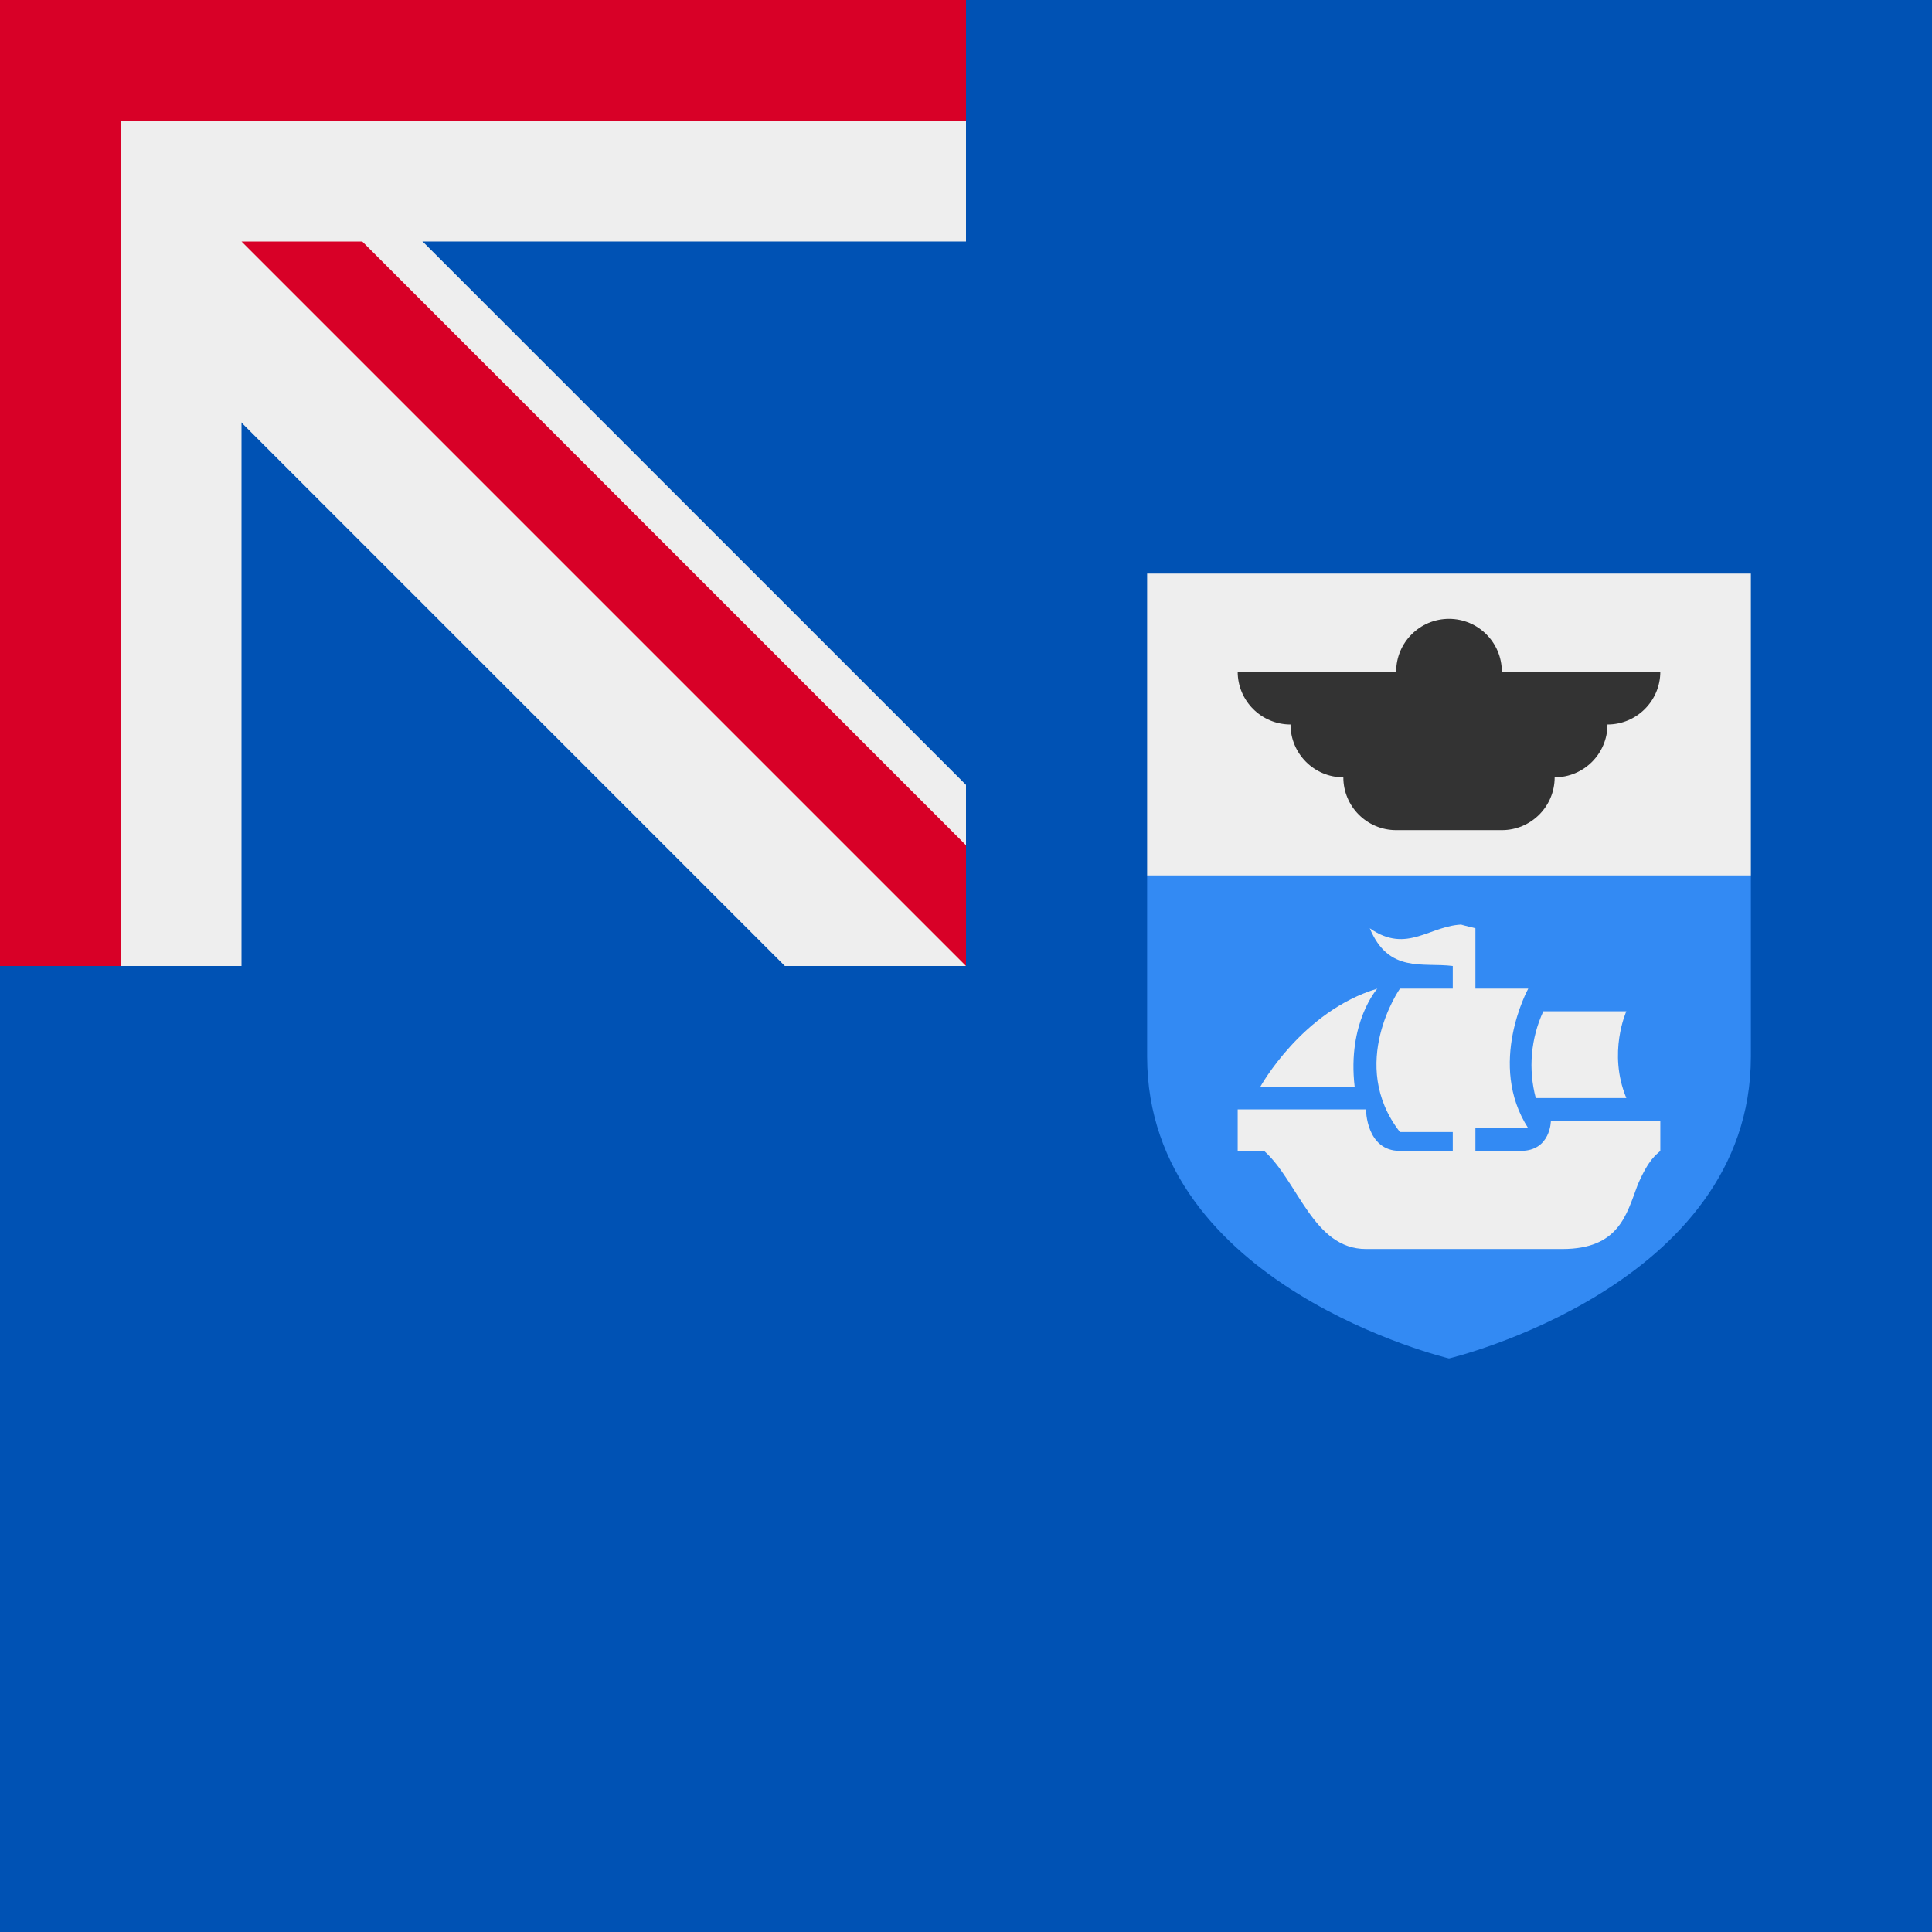
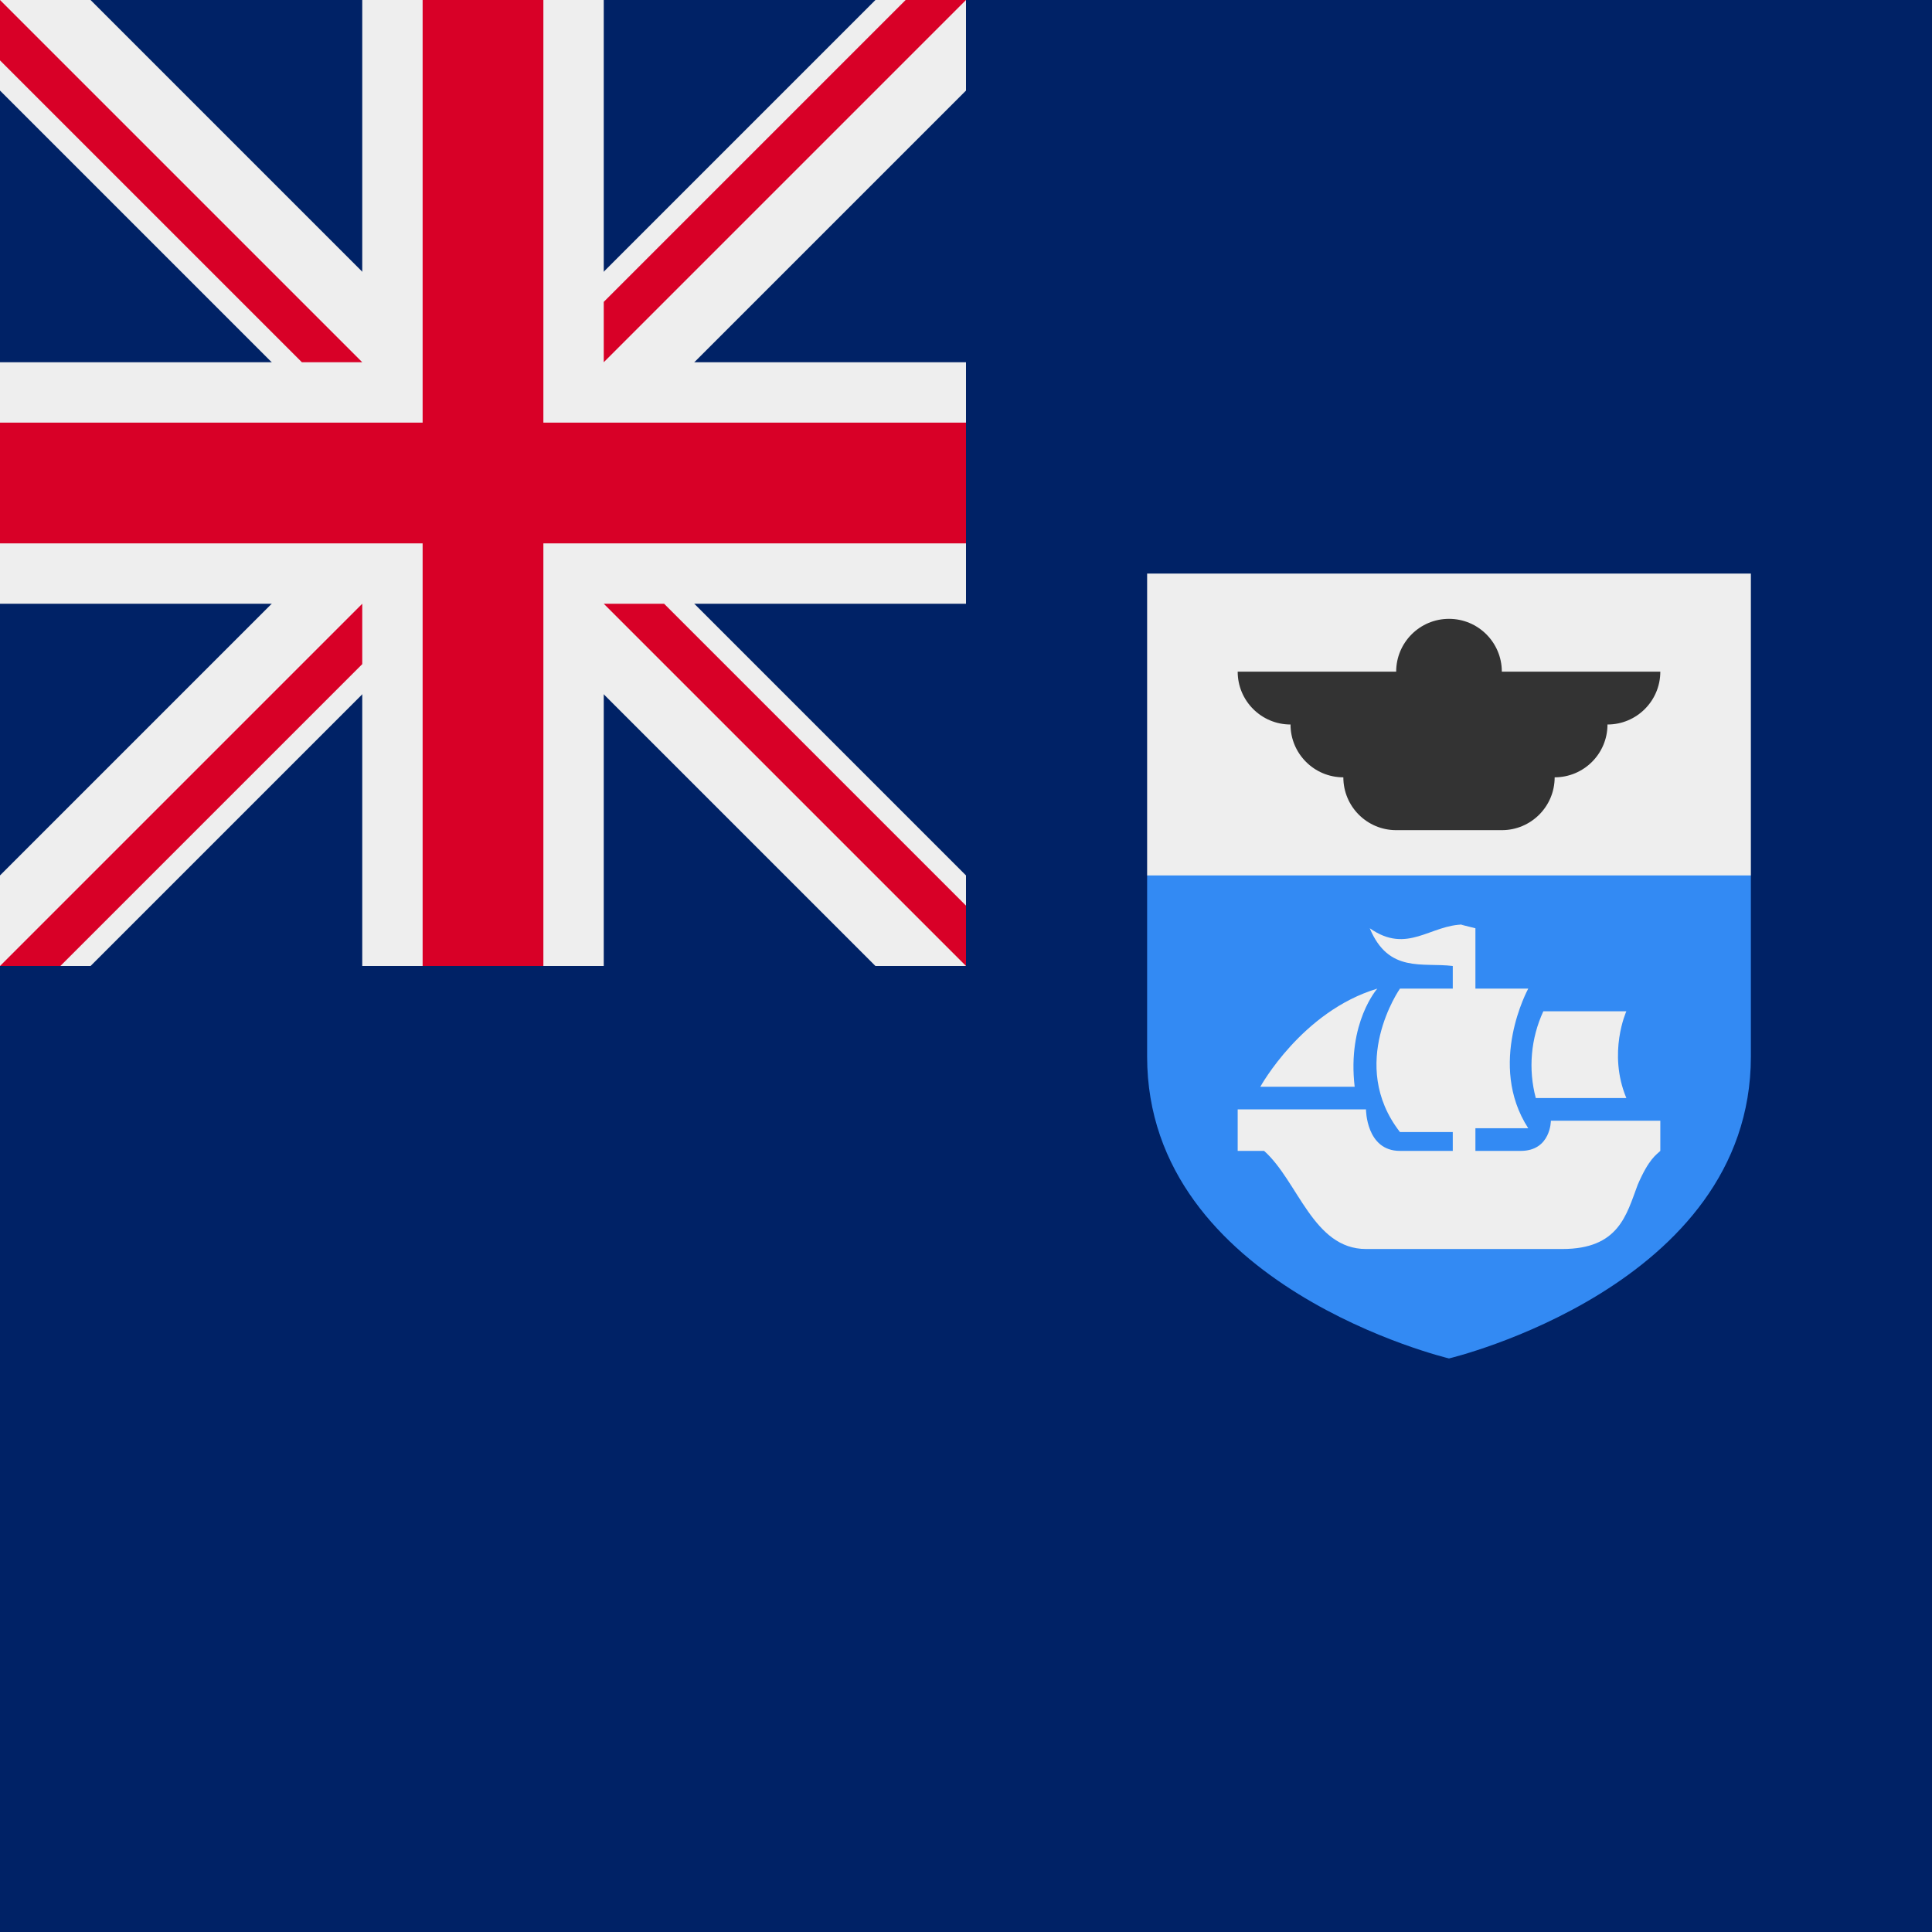
<svg xmlns="http://www.w3.org/2000/svg" width="512" height="512" fill="none">
  <g clip-path="url(#a)">
-     <path fill="#0052B4" d="M0 0h512v512H0z" />
-     <g clip-path="url(#b)">
-       <path fill="#0052B4" d="M-256-256h512v512h-512z" />
-       <path fill="#EEE" d="M208 256h48v-48L48 0l208-208v-48h-48L0-48l-208-208h-48v48L-48 0l-208 208v48h48L0 48l208 208Z" />
-       <path fill="#EEE" d="M256 64V-64H64v-192H-64v192h-192V64h192v192H64V64h192Z" />
-       <path fill="#D80027" d="M256 32v-64H32v-224h-64v224h-224v64h224v224h64V32h224Z" />
-       <path fill="#D80027" d="M256 224v32L64 64h32l160 160Z" />
-     </g>
+     <path fill="#026" d="M0 0h512v512H0z" />
+     <path fill="#026" d="M0 0h256v256H0z" />
+     <path fill="#EEE" d="M232 256h24v-24L152 128 256 24V0h-24L128 104 24 0H0v24l104 104L0 232v24h24l104-104 104 104Z" />
+     <path fill="#EEE" d="M256 160V96h-96V0H96v96H0v64h96v96h64v-96h96Z" />
+     <path fill="#D80027" d="M256 144v-32H144V0h-32v112H0v32h112v112h32V144h112Z" />
+     <path fill="#D80027" d="M0 16V0l96 96H80L0 16Zm256 224v16l-96-96h16l80 80ZM16 256H0l96-96v16l-80 80ZM240 0h16l-96 96V80l80-80Z" />
    <path fill="#EEE" d="M304 152h160v80l-80 32-80-32v-80Z" />
    <path fill="#333" d="M384 164a14 14 0 0 0-14 14h-42a14 14 0 0 0 14 14 14 14 0 0 0 14 14 14 14 0 0 0 14 14h28a14 14 0 0 0 14-14 14 14 0 0 0 14-14 14 14 0 0 0 14-14h-42a14 14 0 0 0-14-14Z" />
    <path fill="#338AF3" d="M304 232v48c0 61 80 80 80 80s80-19 80-80v-48H304Z" />
    <path fill="#EEE" d="M388 245c-9 0-15 8-25 1 5 12 14 9 22 10v6h-14s-14 20 0 38h14v5h-14c-9 0-9-11-9-11h-34v11h7c9 8 13 26 27 26h52c15 0 17-9 20-17 3-7 5-8 6-9v-8h-29s0 8-8 8h-12v-6h14c-11-17 0-37 0-37h-14v-16l-4-1h1Zm-23 17c-20 6-31 26-31 26h25c-2-17 6-26 6-26Zm44 6a34 34 0 0 0-2 23h24c-5-12 0-23 0-23h-22Z" />
  </g>
  <defs>
    <clipPath id="a">
      <path fill="#fff" d="M0 0h512v512H0z" />
    </clipPath>
-     <clipPath id="b">
-       <path fill="#fff" d="M0 0h512v512H0z" />
-     </clipPath>
  </defs>
</svg>
